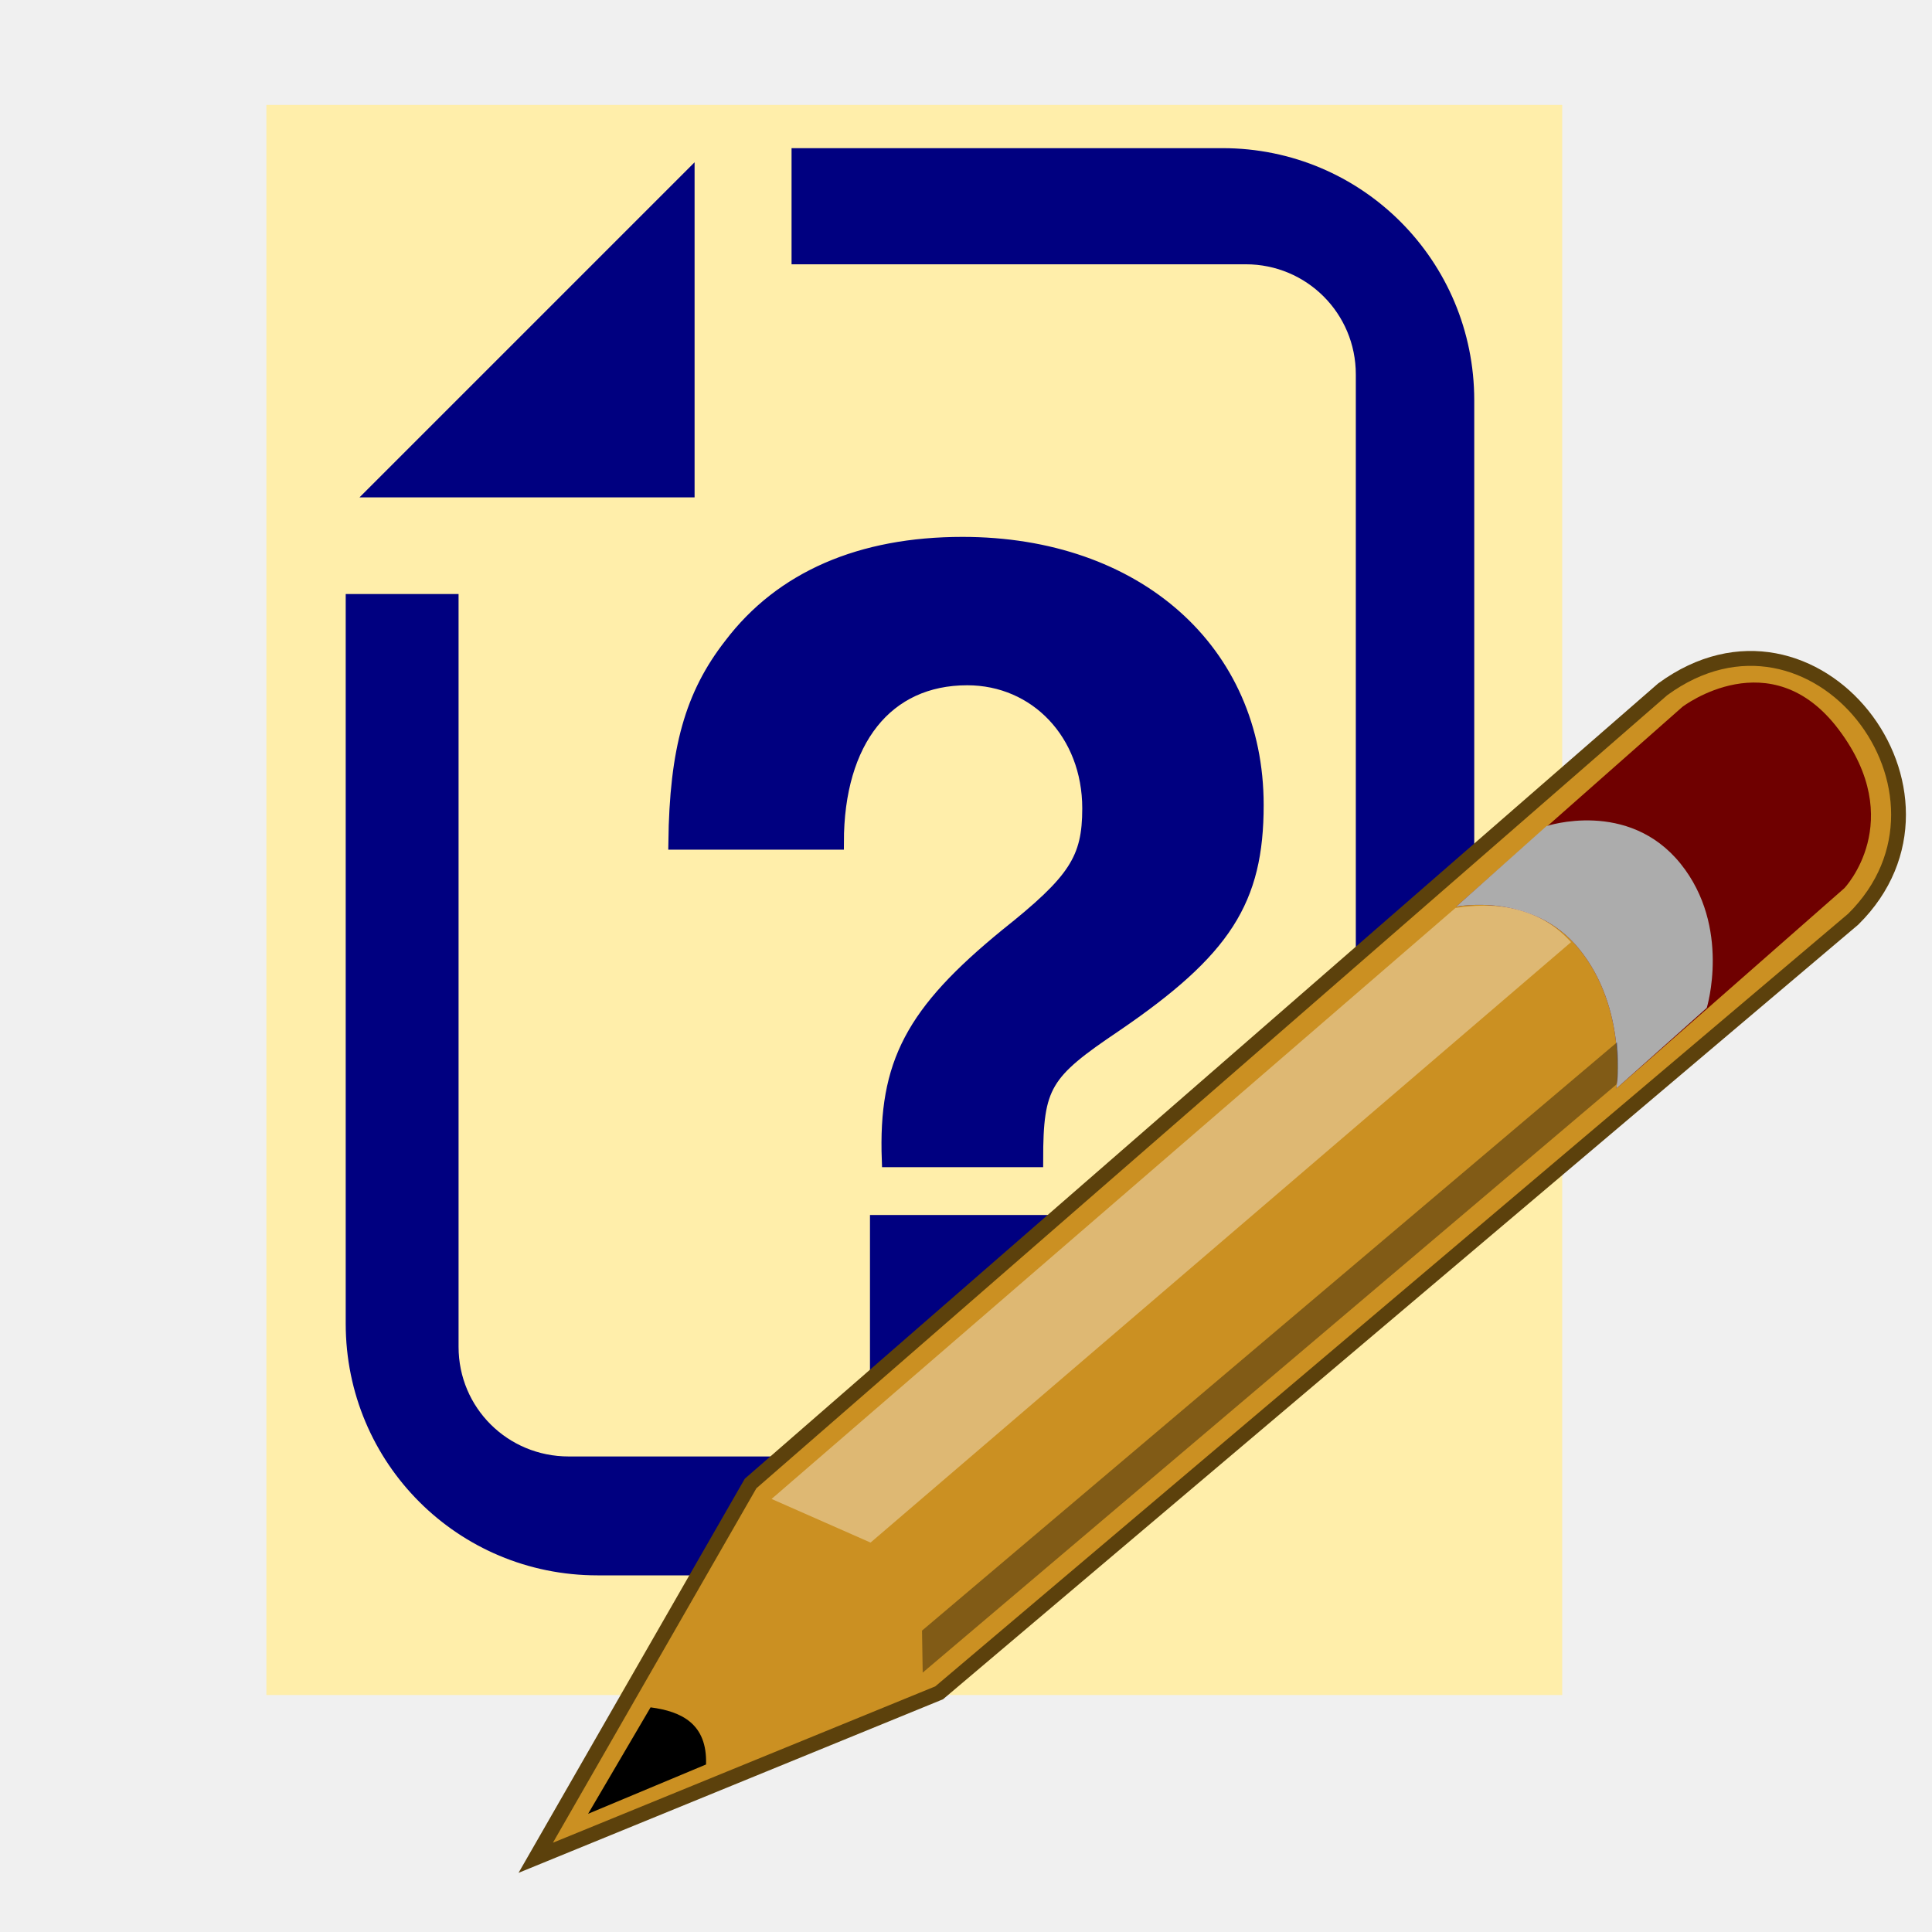
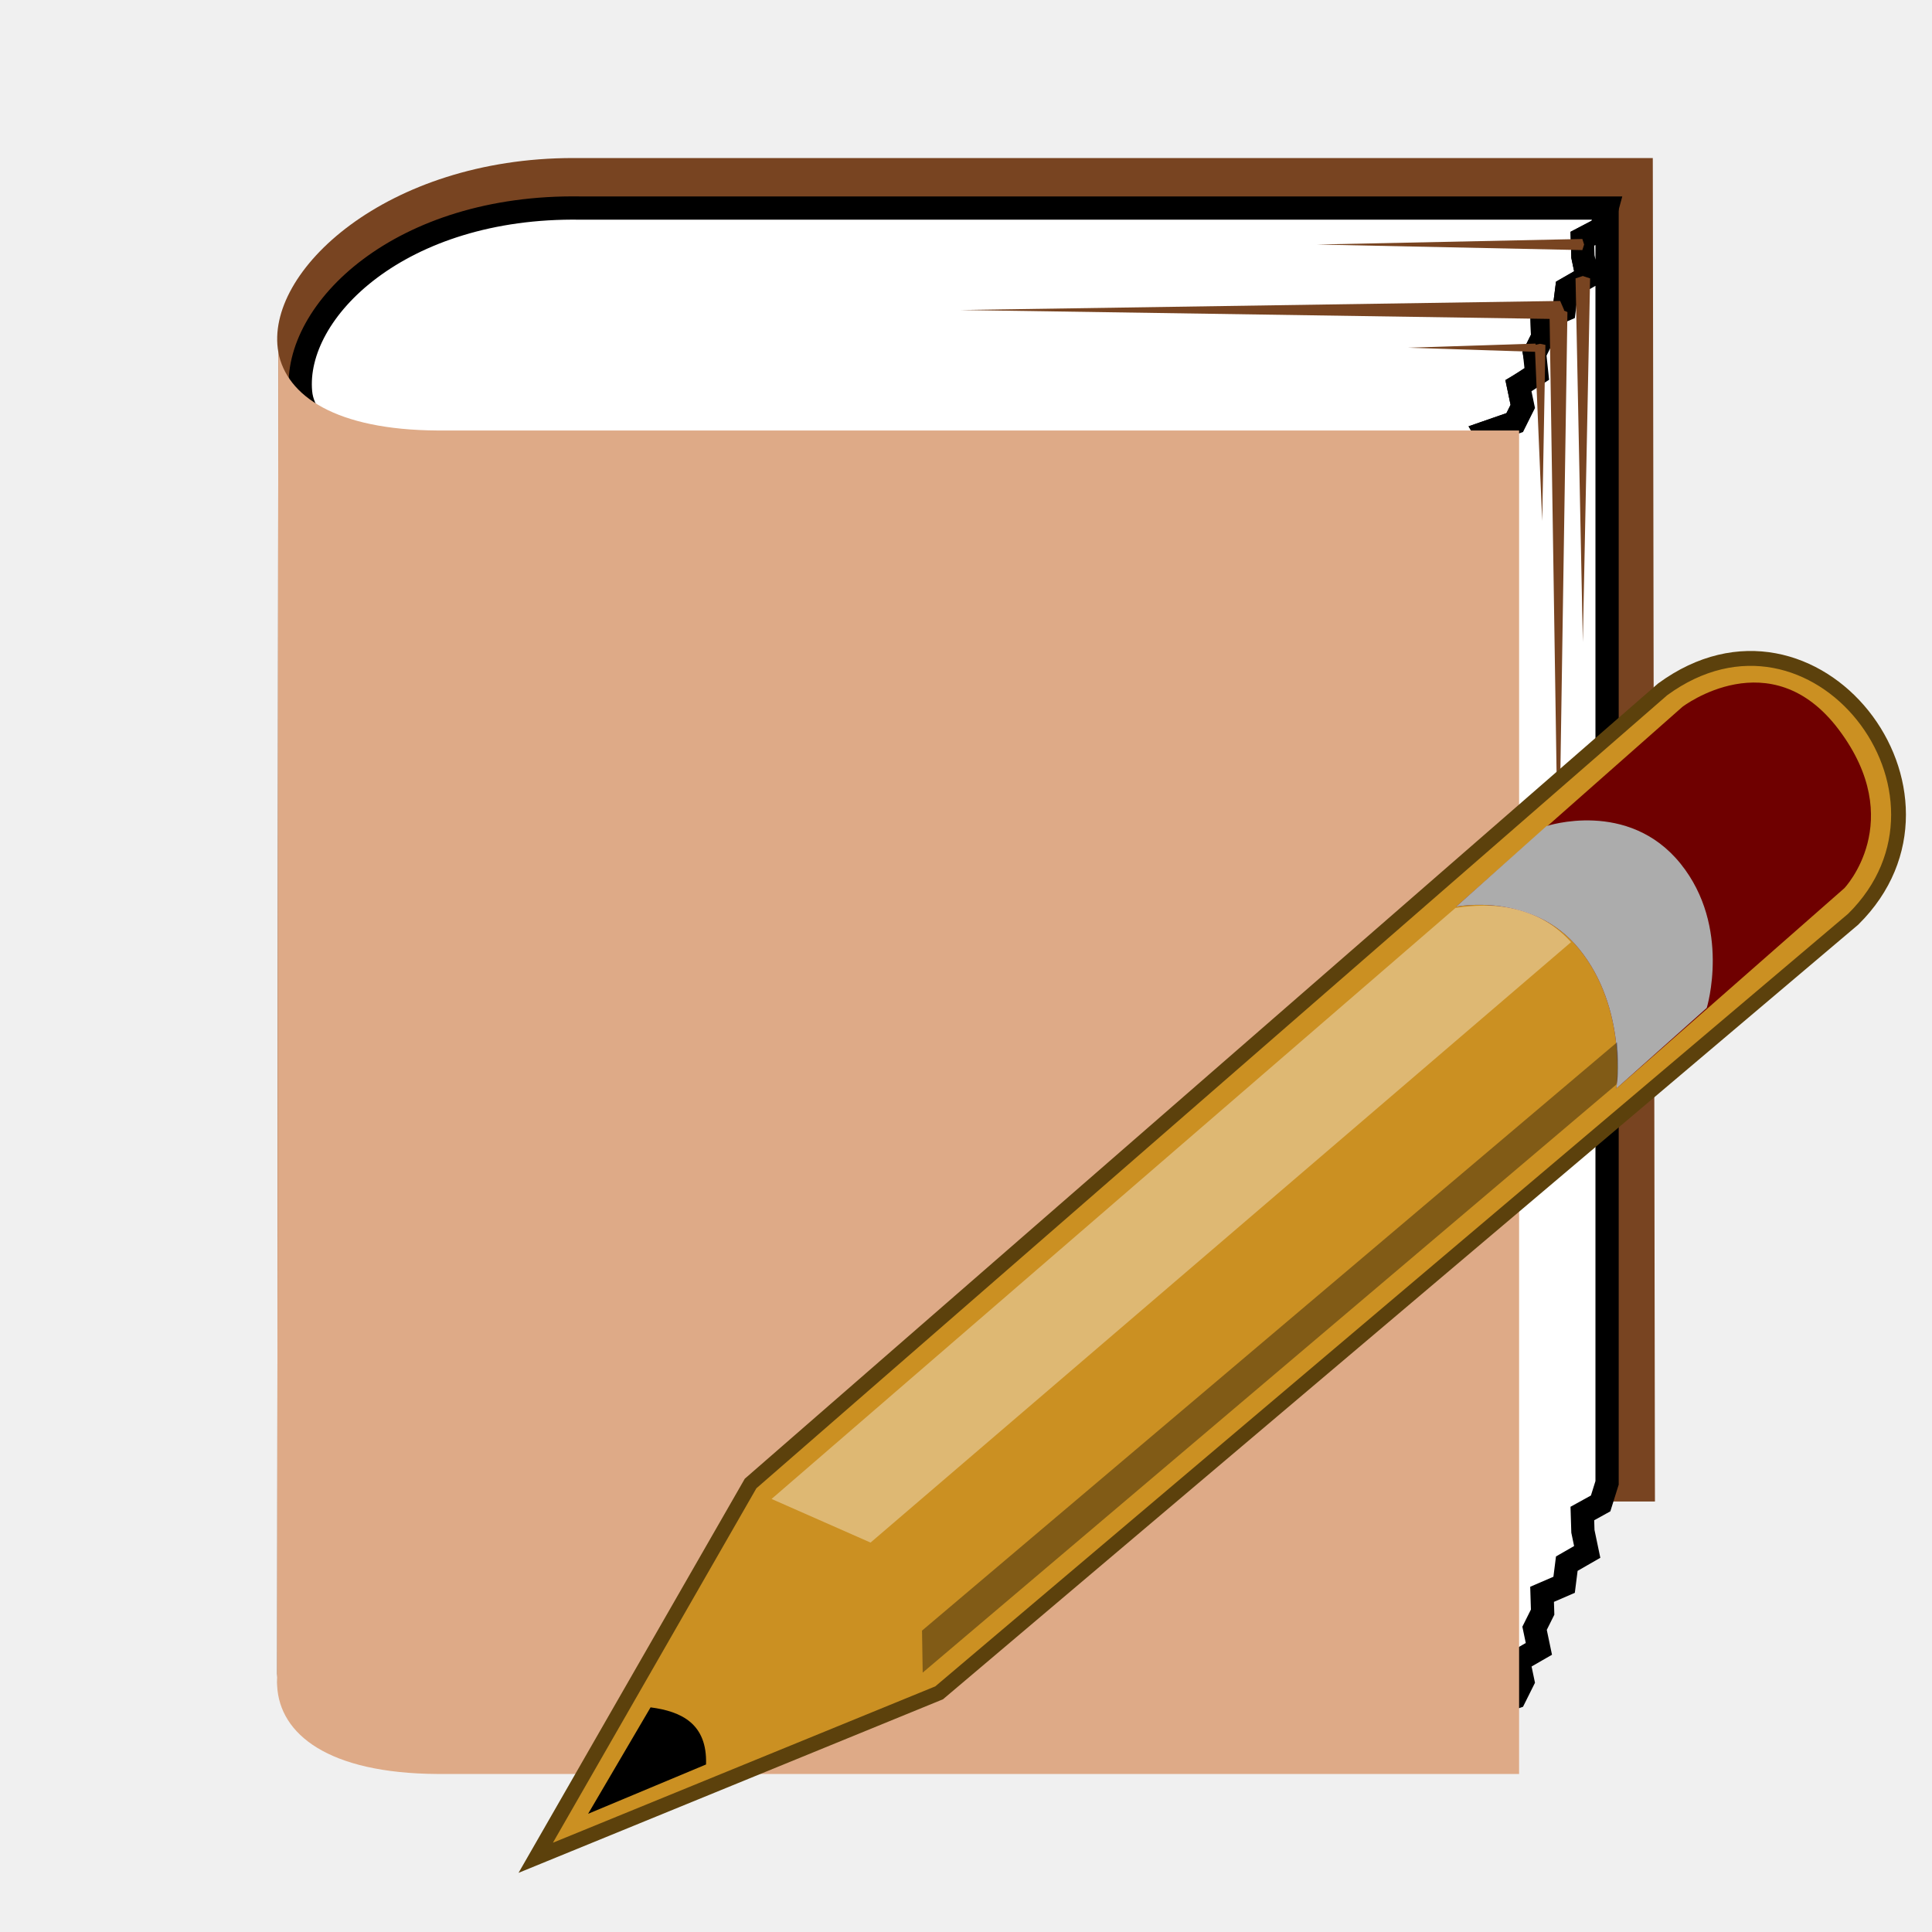
<svg xmlns="http://www.w3.org/2000/svg" xmlns:xlink="http://www.w3.org/1999/xlink" id="svg2" version="1.1" width="130" height="130">
  <defs id="defs6">
    <linearGradient xlink:href="#linearGradient2966" id="linearGradient2554" gradientUnits="userSpaceOnUse" gradientTransform="matrix(0.2943281,4.2260466e-4,4.2260471e-4,0.2928641,11.49335,-0.2486134)" x1="48.906" y1="17.376" x2="50.988" y2="22.251" />
    <linearGradient id="linearGradient2966">
      <stop id="stop2968" offset="0" style="stop-color:#ffd1d1;stop-opacity:1;" />
      <stop style="stop-color:#ff1d1d;stop-opacity:1;" offset="0.5" id="stop3006" />
      <stop id="stop2970" offset="1" style="stop-color:#6f0000;stop-opacity:1;" />
    </linearGradient>
    <linearGradient xlink:href="#linearGradient2974" id="linearGradient2556" gradientUnits="userSpaceOnUse" gradientTransform="matrix(0.2943281,4.2260466e-4,4.2260471e-4,0.2928641,11.49335,-0.2486134)" x1="46" y1="19.812" x2="47.688" y2="22.625" />
    <linearGradient id="linearGradient2974">
      <stop id="stop2976" offset="0" style="stop-color:#c1c1c1;stop-opacity:1;" />
      <stop id="stop2978" offset="1" style="stop-color:#acacac;stop-opacity:1;" />
    </linearGradient>
    <radialGradient xlink:href="#linearGradient2984" id="radialGradient2558" gradientUnits="userSpaceOnUse" gradientTransform="matrix(0.8604873,0.0012355,8.5777694e-4,0.5944313,-4.967259,-8.438501)" cx="29.053" cy="27.641" fx="29.053" fy="27.641" r="3.241" />
    <linearGradient id="linearGradient2984">
      <stop id="stop2986" offset="0" style="stop-color:#e7e2b8;stop-opacity:1;" />
      <stop id="stop2988" offset="1" style="stop-color:#e7e2b8;stop-opacity:0;" />
    </linearGradient>
    <linearGradient xlink:href="#linearGradient2994" id="linearGradient2560" gradientUnits="userSpaceOnUse" gradientTransform="matrix(0.2943281,4.2260466e-4,4.2260471e-4,0.2928641,11.44742,-0.2120705)" x1="25.719" y1="31.047" x2="25.515" y2="30.703" />
    <linearGradient id="linearGradient2994">
      <stop id="stop2996" offset="0" style="stop-color:#000000;stop-opacity:1;" />
      <stop id="stop2998" offset="1" style="stop-color:#c9c9c9;stop-opacity:1;" />
    </linearGradient>
  </defs>
-   <rect style="opacity:0.998;fill:#ffeeaa;fill-opacity:1;stroke:none;stroke-width:7.559;stroke-linecap:round;stroke-linejoin:round;stroke-miterlimit:0" id="rect308" width="87.193" height="106.994" x="17.925" y="7.061" />
-   <path id="rect3945-3" d="M 53.262,9.97 V 17.783 h 30.562 c 4.1,0 7.406,3.306 7.406,7.406 v 43.062 c 2.79,0.33 5.462,1.031 7.969,2.062 v -43.375 c 0,-9.387 -7.551,-16.969 -16.938,-16.969 z m -30,30 v 49.094 c 0,9.387 7.551,16.938 16.938,16.938 h 17.875 c -0.606,-2.397 -0.938,-4.915 -0.938,-7.5 0,-0.168 -0.003,-0.332 0,-0.5 h -18.875 c -4.1,0 -7.406,-3.275 -7.406,-7.375 V 39.97 Z" style="fill:#000080;fill-opacity:1;stroke:#000080;stroke-width:0;stroke-linecap:round;stroke-linejoin:round;stroke-miterlimit:4;stroke-dasharray:none;stroke-opacity:1" />
-   <path id="path3988-9" d="M 25.398,32.967 46.237,12.128 v 20.839 z" style="fill:#000080;fill-opacity:1;stroke:#000080;stroke-opacity:1" />
-   <g aria-label="?" transform="scale(1.019769,0.9806139)" id="text382" style="font-weight:bold;font-size:77.808px;line-height:125%;font-family:'Nimbus Sans';-inkscape-font-specification:'Nimbus Sans Bold';letter-spacing:0px;word-spacing:0px;fill:#000080;stroke:#000080;stroke-width:1px">
-     <path d="m 68.331,79.59 c 0,-5.135 0.545,-5.991 5.213,-9.259 7.236,-5.135 9.337,-8.559 9.337,-15.095 0,-10.582 -7.936,-17.896 -19.374,-17.896 -6.691,0 -11.905,2.334 -15.25,6.925 -2.568,3.424 -3.579,7.158 -3.657,13.539 h 10.582 c 0,-7.003 3.268,-11.282 8.637,-11.282 4.591,0 8.092,3.813 8.092,8.948 0,3.501 -0.934,4.98 -5.447,8.714 -6.225,5.291 -8.014,8.792 -7.781,15.406 z m 1.245,4.279 H 57.904 v 11.36 h 11.671 z" id="path434" style="fill:#000080;stroke:#000080" />
-   </g>
+   <path id="use4150" d="m 18.649,113.45 c -0.289,-5.358 7.826,-12.417 19.927,-12.417 H 111.358 L 111.213,10.634 H 38.577 c -12.561,0 -20.818,7.643 -19.849,13.057" style="fill:#784421;fill-rule:evenodd;stroke:none;stroke-width:0.131;stroke-linecap:butt;stroke-linejoin:bevel;stroke-miterlimit:12;stroke-dasharray:none;stroke-opacity:1" />
+   <path id="path4246" d="m 30.387,31.399 c -6.222,0 -9.918,-2.363 -10.162,-5.007 -0.507,-5.485 6.708,-12.584 18.838,-12.392 h 69.074 l -0.375,1.385 -1.288,0.679 0.037,1.199 0.29,1.385 -1.374,0.79 -0.18,1.422 -1.483,0.641 0.037,1.199 -0.542,1.087 0.29,1.385 -1.374,0.79 0.29,1.385 -0.542,1.087 -1.953,0.679 0.869,1.496 -1.374,0.79 z" style="fill:#ffffff;fill-rule:evenodd;stroke:#000000;stroke-width:1.565;stroke-linecap:butt;stroke-linejoin:miter;stroke-opacity:1" />
+   <path id="use4268" d="m 108.137,99.777 -0.434,1.385 -1.23,0.679 0.037,1.199 0.29,1.385 -1.374,0.79 -0.18,1.422 -1.483,0.641 0.037,1.199 -0.542,1.087 0.29,1.385 -1.374,0.79 0.29,1.385 -0.542,1.087 -1.953,0.679 0.869,1.496 -1.374,0.79 V 31.4 l 1.374,-0.79 -0.869,-1.496 1.953,-0.679 0.542,-1.087 -0.29,-1.385 1.232,-0.803 -0.147,-1.373 0.542,-1.087 -0.037,-1.199 1.483,-0.641 0.18,-1.422 1.374,-0.79 -0.29,-1.385 -0.037,-1.199 1.302,-0.679 0.361,-1.385 z" style="fill:#ffffff;fill-rule:evenodd;stroke:#000000;stroke-width:1.565;stroke-linecap:butt;stroke-linejoin:miter;stroke-opacity:1" />
+   <path style="fill:#deaa87;fill-rule:evenodd;stroke:none;stroke-width:0.131;stroke-linecap:butt;stroke-linejoin:miter;stroke-opacity:1" d="M 29.436,119.366 H 102.217 V 28.967 H 29.436 c -6.844,-0.042 -10.148,-2.321 -10.708,-5.262 l -0.08,89.727 c 0.164,3.258 3.429,5.892 10.788,5.935 z" id="path4207" />
+   <path style="fill:#784421;fill-rule:evenodd;stroke:none;stroke-width:1px;stroke-linecap:butt;stroke-linejoin:miter;stroke-opacity:1" d="m 106.591,16.454 -0.118,-0.374 -17.858,0.374 17.858,0.374 z" id="path4276" />
+   <path style="fill:#784421;fill-rule:evenodd;stroke:none;stroke-width:1px;stroke-linecap:butt;stroke-linejoin:miter;stroke-opacity:1" d="m 105.246,20.86 -0.266,-0.61 -40.361,0.61 40.361,0.61 z" id="use4280" />
+   <path style="fill:#784421;fill-rule:evenodd;stroke:none;stroke-width:1px;stroke-linecap:butt;stroke-linejoin:miter;stroke-opacity:1" d="m 103.375,23.397 -0.057,-0.277 -8.584,0.277 8.584,0.277 z" id="use4282" />
+   <path style="fill:#784421;fill-rule:evenodd;stroke:none;stroke-width:1px;stroke-linecap:butt;stroke-linejoin:miter;stroke-opacity:1" d="m 106.505,18.572 c 0,0 -0.49,0.161 -0.49,0.161 0.163,8.157 0.326,16.314 0.49,24.472 0,0 0.49,-24.472 0.49,-24.472 -0.163,-0.054 -0.326,-0.107 -0.49,-0.161 z" id="path4300" />
+   <path style="fill:#784421;fill-rule:evenodd;stroke:none;stroke-width:1px;stroke-linecap:butt;stroke-linejoin:miter;stroke-opacity:1" d="m 104.866,20.739 c -0.201,0.086 -0.402,0.173 -0.603,0.259 0.201,13.107 0.402,26.213 0.603,39.32 0,0 0.603,-39.32 0.603,-39.32 -0.201,-0.086 -0.402,-0.173 -0.603,-0.259 z" id="use4310" />
+   <path id="path3450" d="m 103.629,23.132 -0.357,0.08 0.499,11.842 0.217,-11.846 z" style="fill:#784421;fill-rule:evenodd;stroke:none;stroke-width:1px;stroke-linecap:butt;stroke-linejoin:miter;stroke-opacity:1" />
  <g id="g1574" transform="matrix(3.510713,-0.9461252,0.9406934,3.530985,31.18606,-68.58515)" style="display:inline;stroke-width:0.294">
    <path transform="translate(-29.75546,19)" id="path2960" d="m 17.341,32.5 5.625,-5.625 20.094,-9.75 c 3.25,-1.25 5.188,3.375 2.312,5 L 25.341,31.5 Z" style="color:#000000;display:inline;overflow:visible;visibility:visible;fill:#cb9022;fill-opacity:1;fill-rule:evenodd;stroke:#5c410c;stroke-width:0.274;stroke-linecap:butt;stroke-linejoin:miter;stroke-miterlimit:4;stroke-dasharray:none;stroke-dashoffset:0;stroke-opacity:1;marker:none;marker-start:none;marker-mid:none;marker-end:none" />
    <path transform="translate(-29.75546,19)" style="color:#000000;display:inline;overflow:visible;visibility:visible;fill:url(#linearGradient2554);fill-opacity:1;fill-rule:evenodd;stroke:none;stroke-width:0.294;stroke-linecap:butt;stroke-linejoin:miter;stroke-miterlimit:4;stroke-dasharray:none;stroke-dashoffset:0;stroke-opacity:1;marker:none;marker-start:none;marker-mid:none;marker-end:none" d="m 38.331,20 c 0,0 1.438,0.094 2,1.344 0.579,1.288 0,2.656 0,2.656 l 5.031,-2.469 c 0,0 1.452,-0.881 0.656,-2.844 -0.785,-1.936 -2.688,-1.156 -2.688,-1.156 z" id="path2964" />
    <path transform="translate(-29.75546,19)" id="path2962" d="m 38.331,20 c 0,0 1.438,0.094 2,1.344 0.579,1.288 0,2.656 0,2.656 l 2,-1 c 0,0 0.827,-1.319 0.219,-2.688 C 41.924,18.906 40.331,19 40.331,19 Z" style="color:#000000;display:inline;overflow:visible;visibility:visible;fill:url(#linearGradient2556);fill-opacity:1;fill-rule:evenodd;stroke:none;stroke-width:0.294;stroke-linecap:butt;stroke-linejoin:miter;stroke-miterlimit:4;stroke-dasharray:none;stroke-dashoffset:0;stroke-opacity:1;marker:none;marker-start:none;marker-mid:none;marker-end:none" />
    <path transform="translate(-29.75546,19)" id="path2982" d="m 18.768,31.781 4.5,-4.5 c 1.5,0.812 2.281,2.156 1.875,3.719 z" style="color:#000000;display:inline;overflow:visible;visibility:visible;fill:url(#radialGradient2558);fill-opacity:1;fill-rule:evenodd;stroke:none;stroke-width:0.294;stroke-linecap:butt;stroke-linejoin:miter;stroke-miterlimit:4;stroke-dasharray:none;stroke-dashoffset:0;stroke-opacity:1;marker:none;marker-start:none;marker-mid:none;marker-end:none" />
    <path transform="translate(-29.75546,19)" id="path2992" d="m 20.112,30.375 -1.625,1.594 2.344,-0.312 c 0.219,-0.719 -0.188,-1.062 -0.719,-1.281 z" style="color:#000000;display:inline;overflow:visible;visibility:visible;fill:url(#linearGradient2560);fill-opacity:1;fill-rule:evenodd;stroke:none;stroke-width:0.294;stroke-linecap:butt;stroke-linejoin:miter;stroke-miterlimit:4;stroke-dasharray:none;stroke-dashoffset:0;stroke-opacity:1;marker:none;marker-start:none;marker-mid:none;marker-end:none" />
    <path transform="translate(-29.75546,19)" id="path3002" d="m 23.268,27.25 1.562,1.25 15.387,-7.319 c -0.444,-0.856 -1.242,-1.085 -1.903,-1.162 z" style="color:#000000;display:inline;overflow:visible;visibility:visible;fill:#ffffff;fill-opacity:0.364;fill-rule:evenodd;stroke:none;stroke-width:0.294;stroke-linecap:butt;stroke-linejoin:miter;stroke-miterlimit:4;stroke-dasharray:none;stroke-dashoffset:0;stroke-opacity:1;marker:none;marker-start:none;marker-mid:none;marker-end:none" />
    <path transform="translate(-29.75546,19)" id="path3004" d="m 25.143,31.062 0.188,-0.75 15.231,-7.13 c 0,0 -0.11,0.614 -0.216,0.749 z" style="color:#000000;display:inline;overflow:visible;visibility:visible;fill:#000000;fill-opacity:0.364;fill-rule:evenodd;stroke:none;stroke-width:0.294;stroke-linecap:butt;stroke-linejoin:miter;stroke-miterlimit:4;stroke-dasharray:none;stroke-dashoffset:0;stroke-opacity:1;marker:none;marker-start:none;marker-mid:none;marker-end:none" />
  </g>
</svg>
